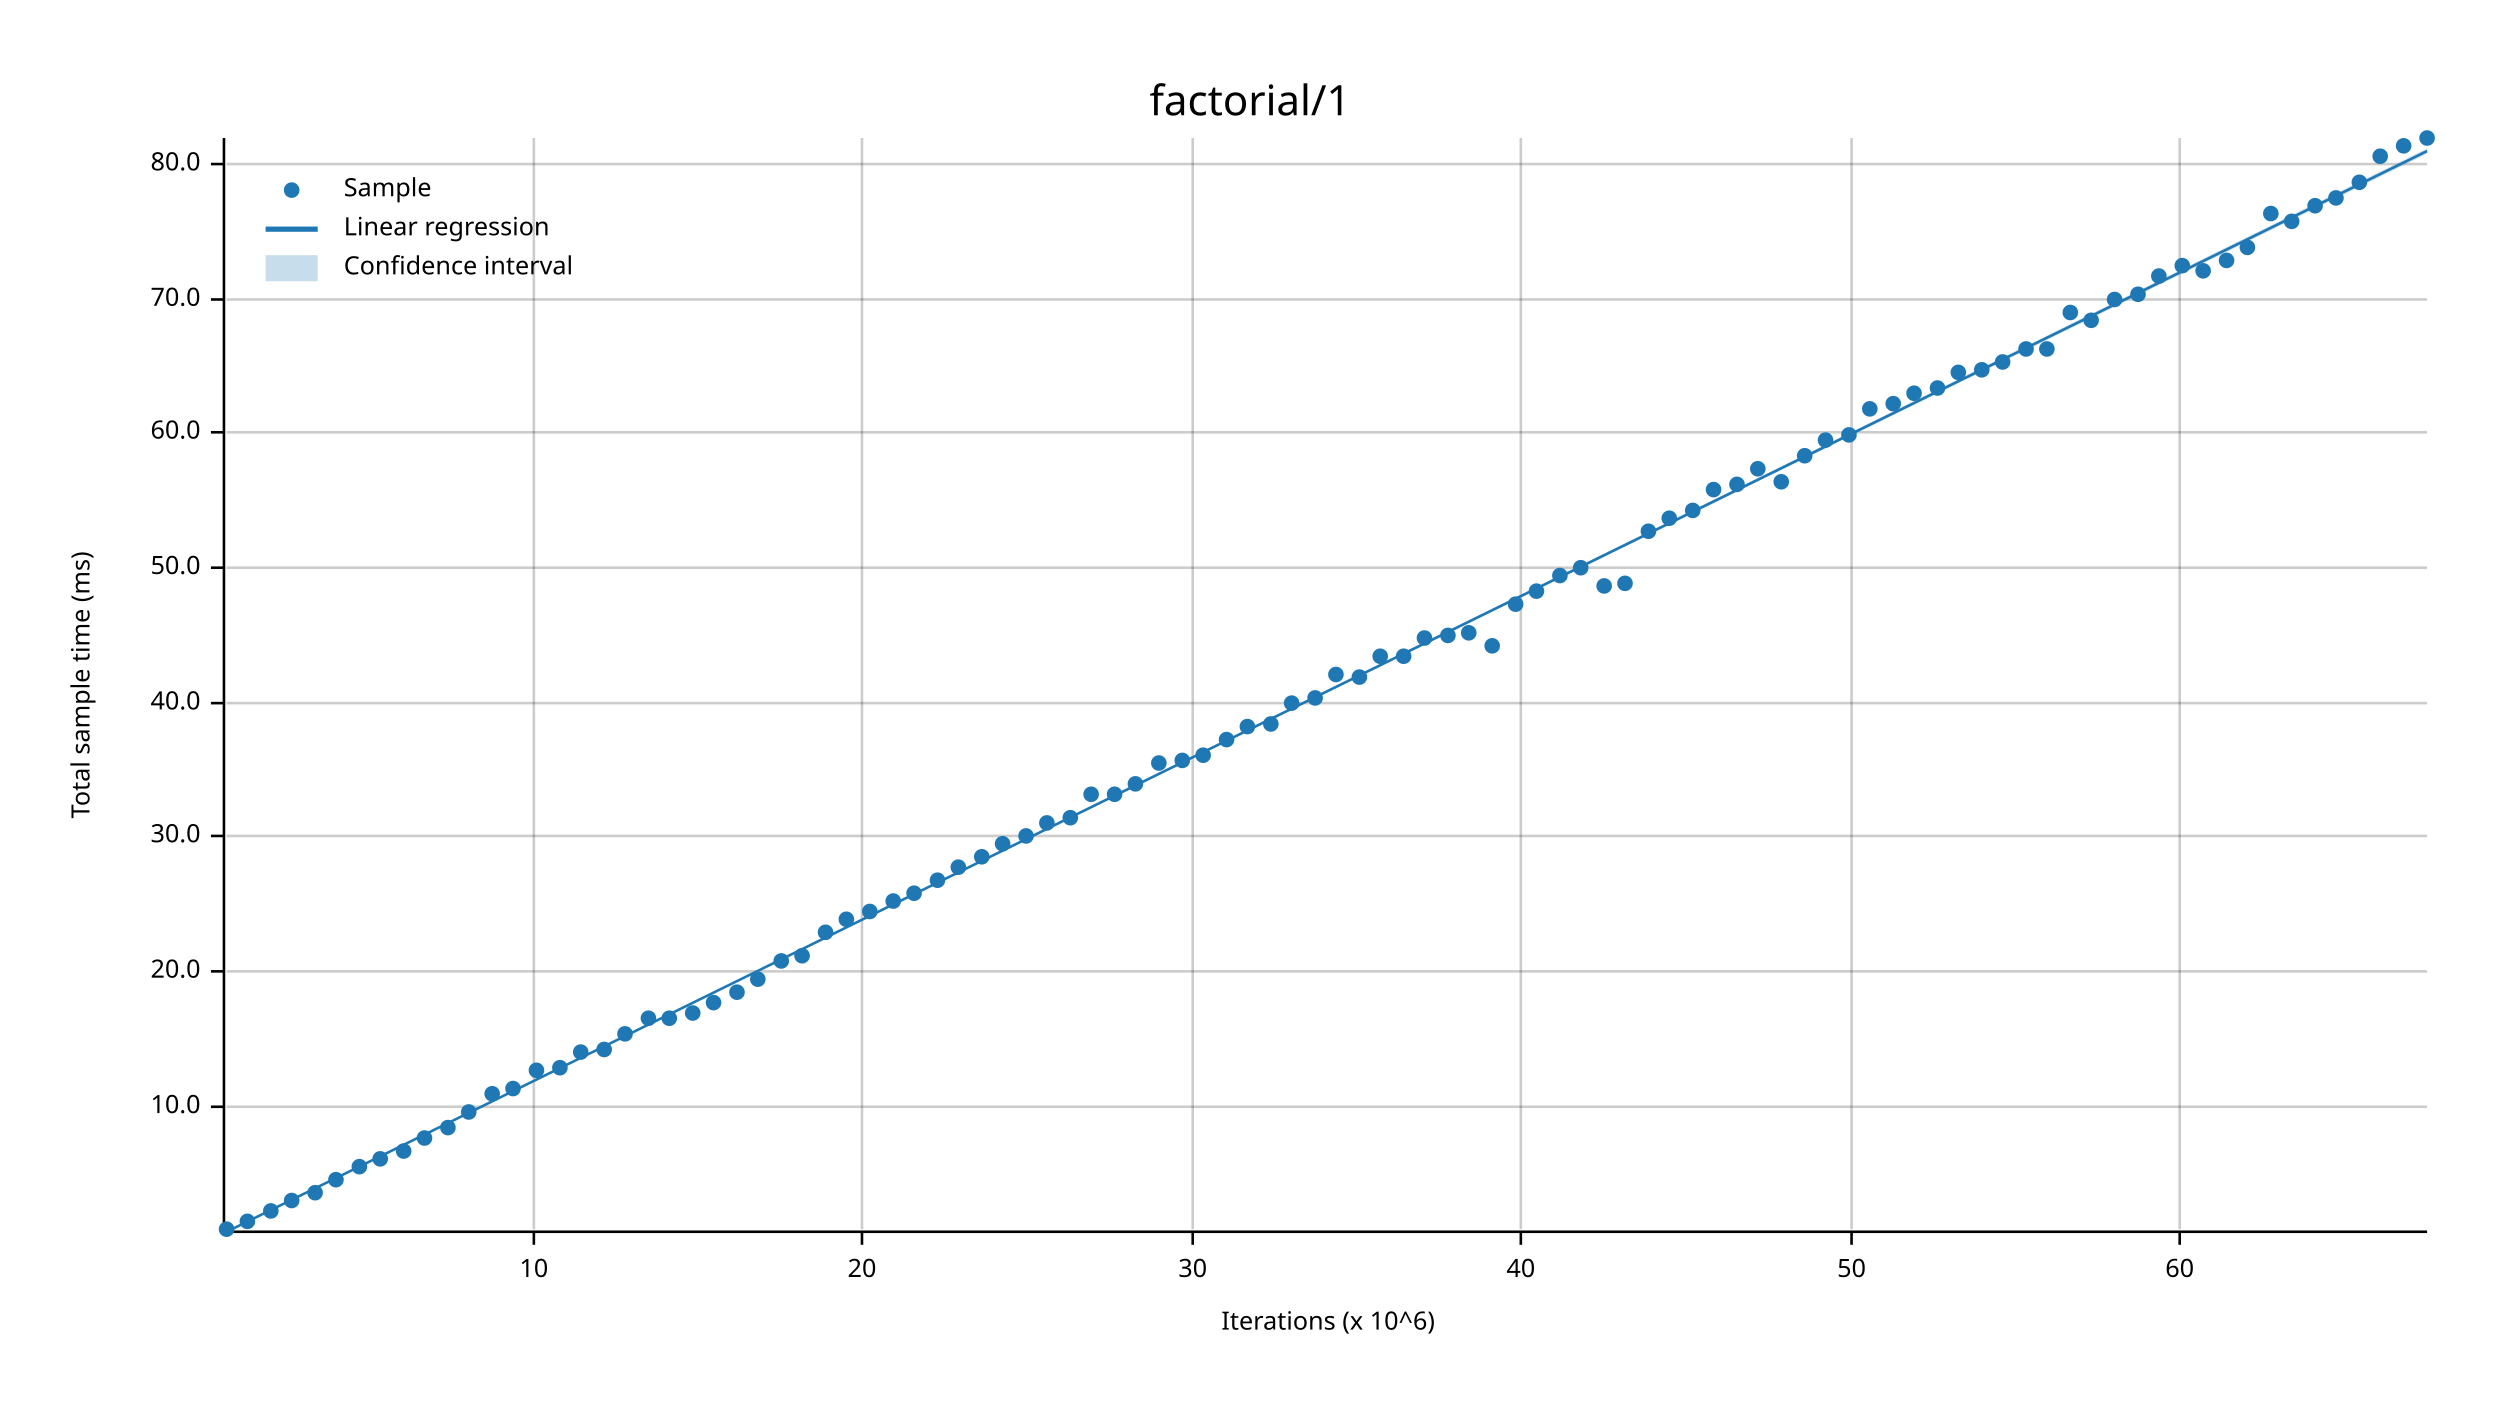
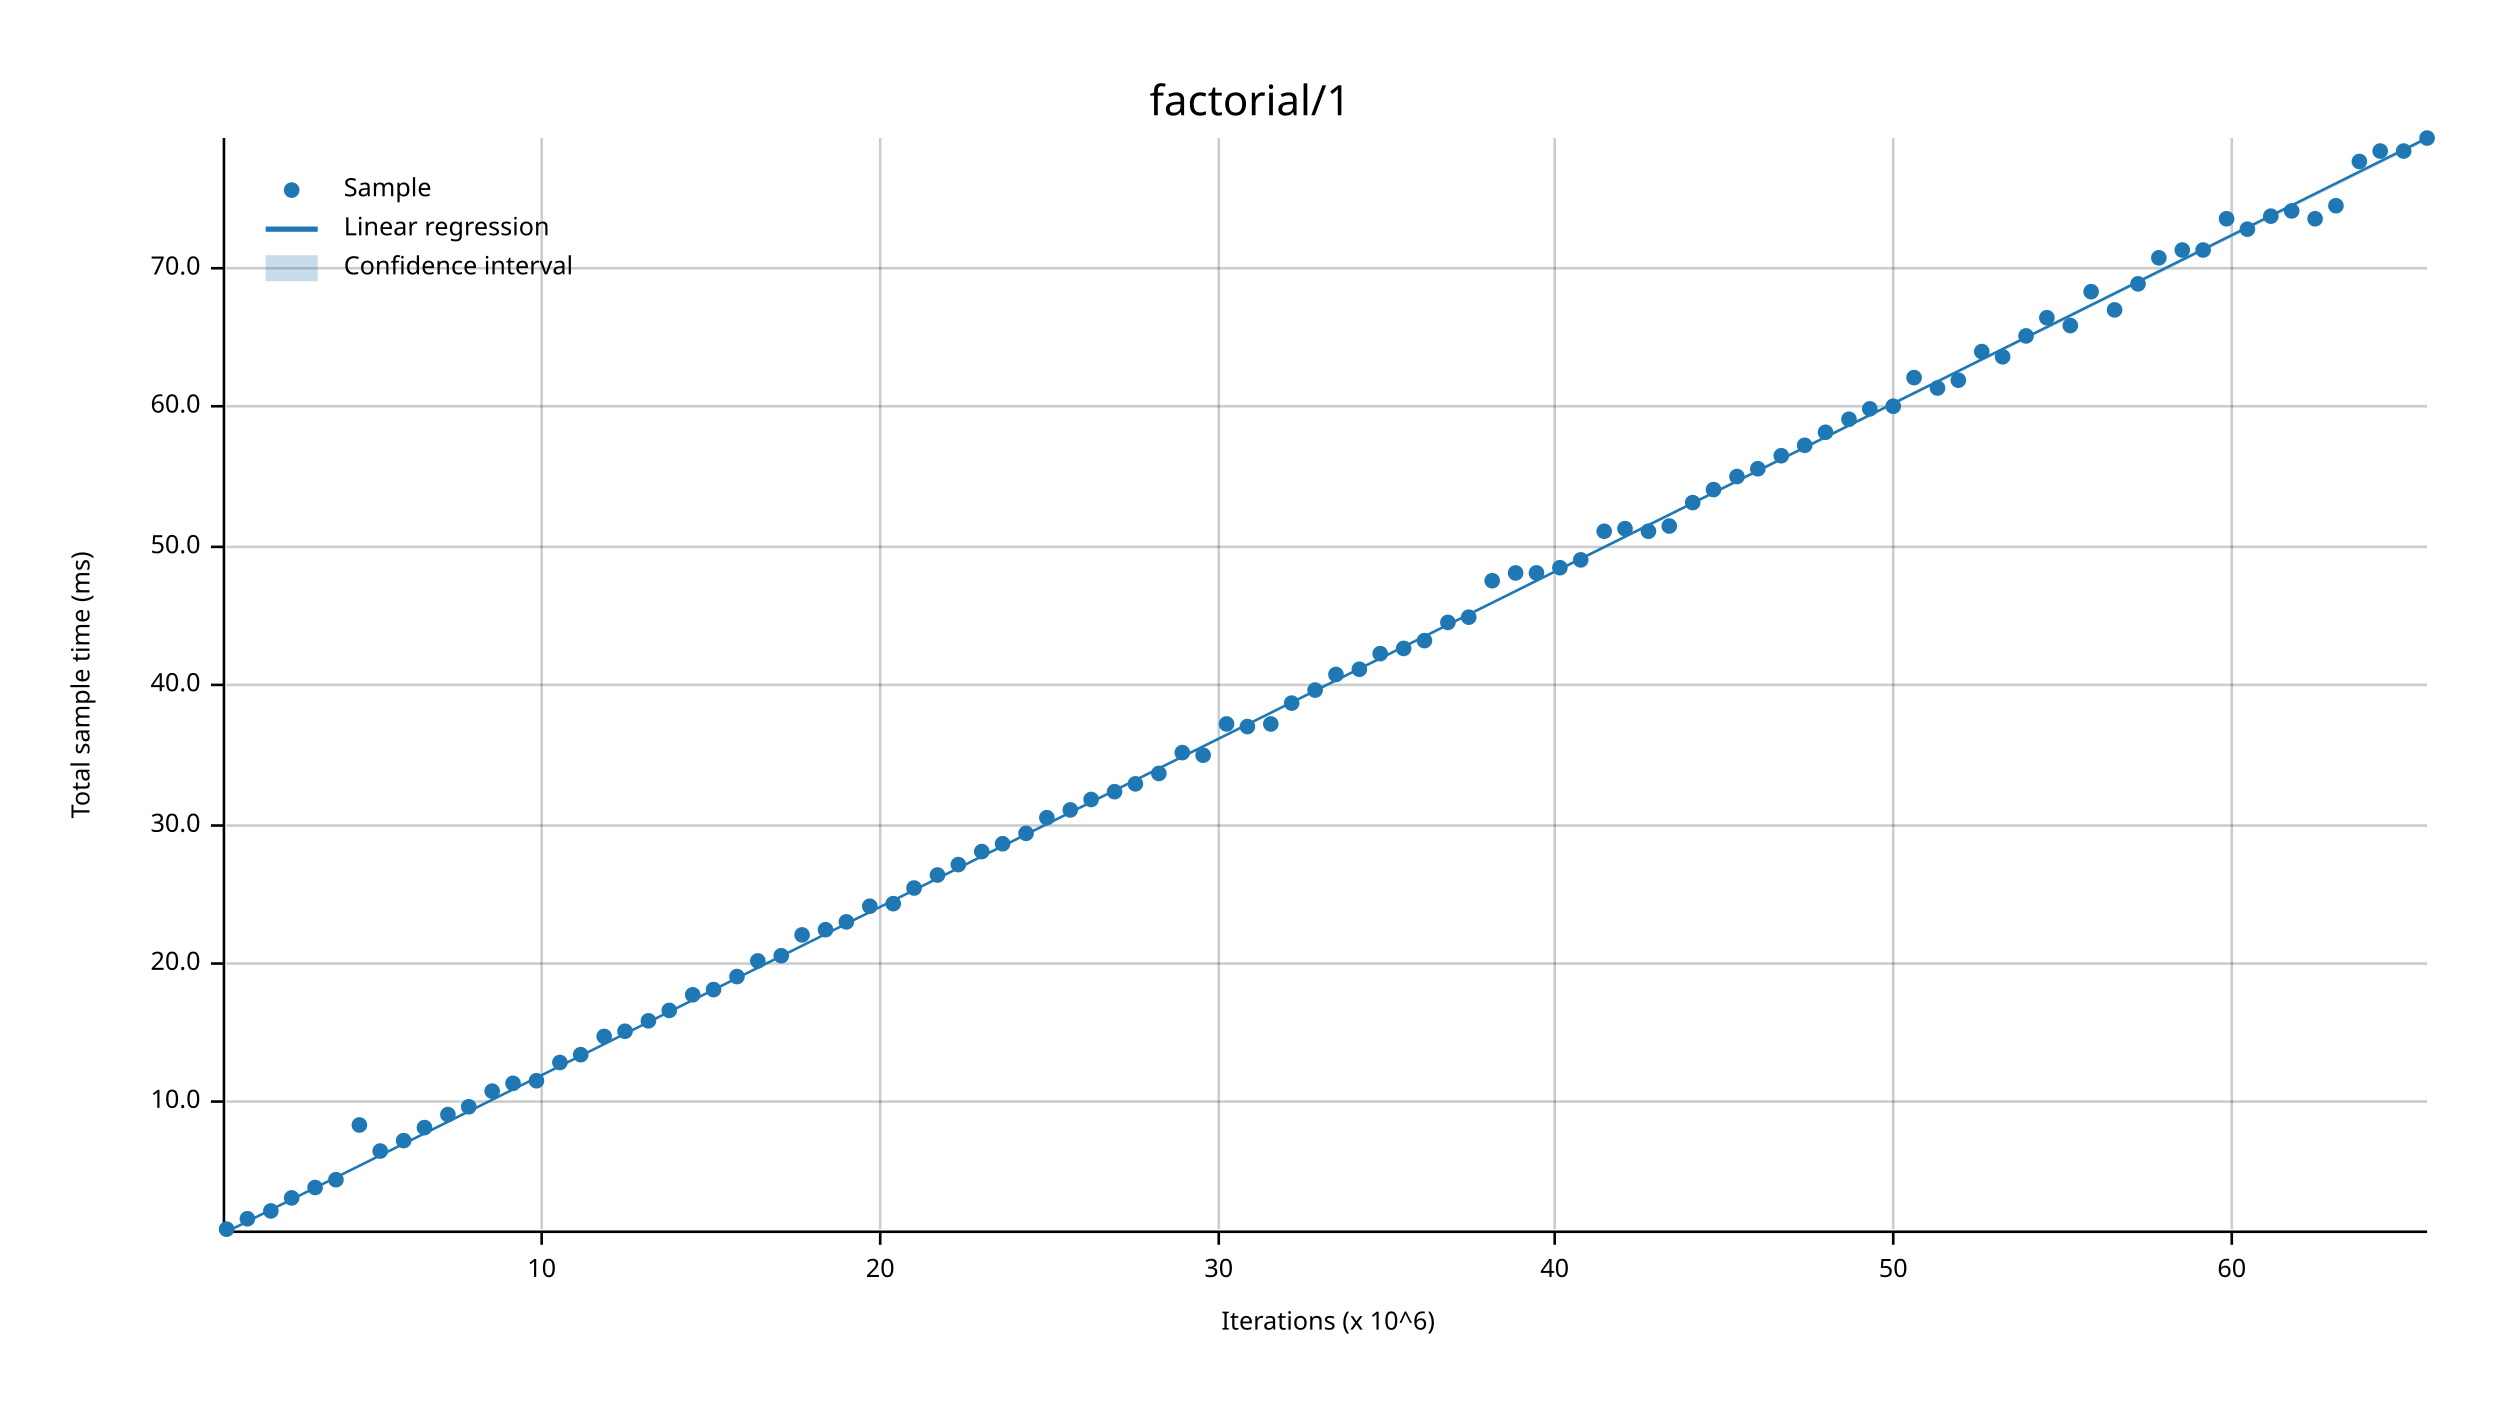
<svg xmlns="http://www.w3.org/2000/svg" width="960" height="540" viewBox="0 0 960 540">
  <text x="480" y="32" dy="0.76em" text-anchor="middle" font-family="sans-serif" font-size="16.129" opacity="1" fill="#000000">
factorial/1
</text>
  <text x="27" y="263" dy="0.76em" text-anchor="middle" font-family="sans-serif" font-size="9.677" opacity="1" fill="#000000" transform="rotate(270, 27, 263)">
Total sample time (ms)
</text>
  <text x="510" y="513" dy="-0.5ex" text-anchor="middle" font-family="sans-serif" font-size="9.677" opacity="1" fill="#000000">
Iterations (x 10^6)
</text>
-   <line opacity="0.2" stroke="#000000" stroke-width="1" x1="205" y1="472" x2="205" y2="53" />
-   <line opacity="0.2" stroke="#000000" stroke-width="1" x1="331" y1="472" x2="331" y2="53" />
-   <line opacity="0.2" stroke="#000000" stroke-width="1" x1="458" y1="472" x2="458" y2="53" />
-   <line opacity="0.2" stroke="#000000" stroke-width="1" x1="584" y1="472" x2="584" y2="53" />
-   <line opacity="0.2" stroke="#000000" stroke-width="1" x1="711" y1="472" x2="711" y2="53" />
-   <line opacity="0.2" stroke="#000000" stroke-width="1" x1="837" y1="472" x2="837" y2="53" />
-   <line opacity="0.2" stroke="#000000" stroke-width="1" x1="87" y1="425" x2="932" y2="425" />
-   <line opacity="0.2" stroke="#000000" stroke-width="1" x1="87" y1="373" x2="932" y2="373" />
-   <line opacity="0.2" stroke="#000000" stroke-width="1" x1="87" y1="321" x2="932" y2="321" />
-   <line opacity="0.2" stroke="#000000" stroke-width="1" x1="87" y1="270" x2="932" y2="270" />
-   <line opacity="0.2" stroke="#000000" stroke-width="1" x1="87" y1="218" x2="932" y2="218" />
-   <line opacity="0.2" stroke="#000000" stroke-width="1" x1="87" y1="166" x2="932" y2="166" />
-   <line opacity="0.2" stroke="#000000" stroke-width="1" x1="87" y1="115" x2="932" y2="115" />
-   <line opacity="0.2" stroke="#000000" stroke-width="1" x1="87" y1="63" x2="932" y2="63" />
+   <line opacity="0.2" stroke="#000000" stroke-width="1" x1="208" y1="472" x2="208" y2="53" />
+   <line opacity="0.2" stroke="#000000" stroke-width="1" x1="338" y1="472" x2="338" y2="53" />
+   <line opacity="0.2" stroke="#000000" stroke-width="1" x1="468" y1="472" x2="468" y2="53" />
+   <line opacity="0.2" stroke="#000000" stroke-width="1" x1="597" y1="472" x2="597" y2="53" />
+   <line opacity="0.2" stroke="#000000" stroke-width="1" x1="727" y1="472" x2="727" y2="53" />
+   <line opacity="0.2" stroke="#000000" stroke-width="1" x1="857" y1="472" x2="857" y2="53" />
+   <line opacity="0.2" stroke="#000000" stroke-width="1" x1="87" y1="423" x2="932" y2="423" />
+   <line opacity="0.2" stroke="#000000" stroke-width="1" x1="87" y1="370" x2="932" y2="370" />
+   <line opacity="0.2" stroke="#000000" stroke-width="1" x1="87" y1="317" x2="932" y2="317" />
+   <line opacity="0.2" stroke="#000000" stroke-width="1" x1="87" y1="263" x2="932" y2="263" />
+   <line opacity="0.2" stroke="#000000" stroke-width="1" x1="87" y1="210" x2="932" y2="210" />
+   <line opacity="0.2" stroke="#000000" stroke-width="1" x1="87" y1="156" x2="932" y2="156" />
+   <line opacity="0.2" stroke="#000000" stroke-width="1" x1="87" y1="103" x2="932" y2="103" />
  <polyline fill="none" opacity="1" stroke="#000000" stroke-width="1" points="86,53 86,472 " />
-   <text x="77" y="425" dy="0.5ex" text-anchor="end" font-family="sans-serif" font-size="9.677" opacity="1" fill="#000000">
+   <text x="77" y="423" dy="0.5ex" text-anchor="end" font-family="sans-serif" font-size="9.677" opacity="1" fill="#000000">
10.0
</text>
-   <polyline fill="none" opacity="1" stroke="#000000" stroke-width="1" points="81,425 86,425 " />
-   <text x="77" y="373" dy="0.5ex" text-anchor="end" font-family="sans-serif" font-size="9.677" opacity="1" fill="#000000">
+   <polyline fill="none" opacity="1" stroke="#000000" stroke-width="1" points="81,423 86,423 " />
+   <text x="77" y="370" dy="0.5ex" text-anchor="end" font-family="sans-serif" font-size="9.677" opacity="1" fill="#000000">
20.0
</text>
-   <polyline fill="none" opacity="1" stroke="#000000" stroke-width="1" points="81,373 86,373 " />
-   <text x="77" y="321" dy="0.5ex" text-anchor="end" font-family="sans-serif" font-size="9.677" opacity="1" fill="#000000">
+   <polyline fill="none" opacity="1" stroke="#000000" stroke-width="1" points="81,370 86,370 " />
+   <text x="77" y="317" dy="0.5ex" text-anchor="end" font-family="sans-serif" font-size="9.677" opacity="1" fill="#000000">
30.0
</text>
-   <polyline fill="none" opacity="1" stroke="#000000" stroke-width="1" points="81,321 86,321 " />
-   <text x="77" y="270" dy="0.5ex" text-anchor="end" font-family="sans-serif" font-size="9.677" opacity="1" fill="#000000">
+   <polyline fill="none" opacity="1" stroke="#000000" stroke-width="1" points="81,317 86,317 " />
+   <text x="77" y="263" dy="0.5ex" text-anchor="end" font-family="sans-serif" font-size="9.677" opacity="1" fill="#000000">
40.0
</text>
-   <polyline fill="none" opacity="1" stroke="#000000" stroke-width="1" points="81,270 86,270 " />
-   <text x="77" y="218" dy="0.5ex" text-anchor="end" font-family="sans-serif" font-size="9.677" opacity="1" fill="#000000">
+   <polyline fill="none" opacity="1" stroke="#000000" stroke-width="1" points="81,263 86,263 " />
+   <text x="77" y="210" dy="0.5ex" text-anchor="end" font-family="sans-serif" font-size="9.677" opacity="1" fill="#000000">
50.0
</text>
-   <polyline fill="none" opacity="1" stroke="#000000" stroke-width="1" points="81,218 86,218 " />
-   <text x="77" y="166" dy="0.5ex" text-anchor="end" font-family="sans-serif" font-size="9.677" opacity="1" fill="#000000">
+   <polyline fill="none" opacity="1" stroke="#000000" stroke-width="1" points="81,210 86,210 " />
+   <text x="77" y="156" dy="0.5ex" text-anchor="end" font-family="sans-serif" font-size="9.677" opacity="1" fill="#000000">
60.0
</text>
-   <polyline fill="none" opacity="1" stroke="#000000" stroke-width="1" points="81,166 86,166 " />
-   <text x="77" y="115" dy="0.5ex" text-anchor="end" font-family="sans-serif" font-size="9.677" opacity="1" fill="#000000">
+   <polyline fill="none" opacity="1" stroke="#000000" stroke-width="1" points="81,156 86,156 " />
+   <text x="77" y="103" dy="0.5ex" text-anchor="end" font-family="sans-serif" font-size="9.677" opacity="1" fill="#000000">
70.0
</text>
-   <polyline fill="none" opacity="1" stroke="#000000" stroke-width="1" points="81,115 86,115 " />
-   <text x="77" y="63" dy="0.5ex" text-anchor="end" font-family="sans-serif" font-size="9.677" opacity="1" fill="#000000">
- 80.0
- </text>
-   <polyline fill="none" opacity="1" stroke="#000000" stroke-width="1" points="81,63 86,63 " />
+   <polyline fill="none" opacity="1" stroke="#000000" stroke-width="1" points="81,103 86,103 " />
  <polyline fill="none" opacity="1" stroke="#000000" stroke-width="1" points="87,473 932,473 " />
-   <text x="205" y="483" dy="0.76em" text-anchor="middle" font-family="sans-serif" font-size="9.677" opacity="1" fill="#000000">
+   <text x="208" y="483" dy="0.76em" text-anchor="middle" font-family="sans-serif" font-size="9.677" opacity="1" fill="#000000">
10
</text>
-   <polyline fill="none" opacity="1" stroke="#000000" stroke-width="1" points="205,473 205,478 " />
-   <text x="331" y="483" dy="0.76em" text-anchor="middle" font-family="sans-serif" font-size="9.677" opacity="1" fill="#000000">
+   <polyline fill="none" opacity="1" stroke="#000000" stroke-width="1" points="208,473 208,478 " />
+   <text x="338" y="483" dy="0.76em" text-anchor="middle" font-family="sans-serif" font-size="9.677" opacity="1" fill="#000000">
20
</text>
-   <polyline fill="none" opacity="1" stroke="#000000" stroke-width="1" points="331,473 331,478 " />
-   <text x="458" y="483" dy="0.76em" text-anchor="middle" font-family="sans-serif" font-size="9.677" opacity="1" fill="#000000">
+   <polyline fill="none" opacity="1" stroke="#000000" stroke-width="1" points="338,473 338,478 " />
+   <text x="468" y="483" dy="0.76em" text-anchor="middle" font-family="sans-serif" font-size="9.677" opacity="1" fill="#000000">
30
</text>
-   <polyline fill="none" opacity="1" stroke="#000000" stroke-width="1" points="458,473 458,478 " />
-   <text x="584" y="483" dy="0.76em" text-anchor="middle" font-family="sans-serif" font-size="9.677" opacity="1" fill="#000000">
+   <polyline fill="none" opacity="1" stroke="#000000" stroke-width="1" points="468,473 468,478 " />
+   <text x="597" y="483" dy="0.76em" text-anchor="middle" font-family="sans-serif" font-size="9.677" opacity="1" fill="#000000">
40
</text>
-   <polyline fill="none" opacity="1" stroke="#000000" stroke-width="1" points="584,473 584,478 " />
-   <text x="711" y="483" dy="0.76em" text-anchor="middle" font-family="sans-serif" font-size="9.677" opacity="1" fill="#000000">
+   <polyline fill="none" opacity="1" stroke="#000000" stroke-width="1" points="597,473 597,478 " />
+   <text x="727" y="483" dy="0.76em" text-anchor="middle" font-family="sans-serif" font-size="9.677" opacity="1" fill="#000000">
50
</text>
-   <polyline fill="none" opacity="1" stroke="#000000" stroke-width="1" points="711,473 711,478 " />
-   <text x="837" y="483" dy="0.76em" text-anchor="middle" font-family="sans-serif" font-size="9.677" opacity="1" fill="#000000">
+   <polyline fill="none" opacity="1" stroke="#000000" stroke-width="1" points="727,473 727,478 " />
+   <text x="857" y="483" dy="0.76em" text-anchor="middle" font-family="sans-serif" font-size="9.677" opacity="1" fill="#000000">
60
</text>
-   <polyline fill="none" opacity="1" stroke="#000000" stroke-width="1" points="837,473 837,478 " />
+   <polyline fill="none" opacity="1" stroke="#000000" stroke-width="1" points="857,473 857,478 " />
  <circle cx="87" cy="472" r="3" opacity="1" fill="#1F78B4" stroke="none" stroke-width="1" />
-   <circle cx="95" cy="469" r="3" opacity="1" fill="#1F78B4" stroke="none" stroke-width="1" />
+   <circle cx="95" cy="468" r="3" opacity="1" fill="#1F78B4" stroke="none" stroke-width="1" />
  <circle cx="104" cy="465" r="3" opacity="1" fill="#1F78B4" stroke="none" stroke-width="1" />
-   <circle cx="112" cy="461" r="3" opacity="1" fill="#1F78B4" stroke="none" stroke-width="1" />
-   <circle cx="121" cy="458" r="3" opacity="1" fill="#1F78B4" stroke="none" stroke-width="1" />
+   <circle cx="112" cy="460" r="3" opacity="1" fill="#1F78B4" stroke="none" stroke-width="1" />
+   <circle cx="121" cy="456" r="3" opacity="1" fill="#1F78B4" stroke="none" stroke-width="1" />
  <circle cx="129" cy="453" r="3" opacity="1" fill="#1F78B4" stroke="none" stroke-width="1" />
-   <circle cx="138" cy="448" r="3" opacity="1" fill="#1F78B4" stroke="none" stroke-width="1" />
-   <circle cx="146" cy="445" r="3" opacity="1" fill="#1F78B4" stroke="none" stroke-width="1" />
-   <circle cx="155" cy="442" r="3" opacity="1" fill="#1F78B4" stroke="none" stroke-width="1" />
-   <circle cx="163" cy="437" r="3" opacity="1" fill="#1F78B4" stroke="none" stroke-width="1" />
-   <circle cx="172" cy="433" r="3" opacity="1" fill="#1F78B4" stroke="none" stroke-width="1" />
-   <circle cx="180" cy="427" r="3" opacity="1" fill="#1F78B4" stroke="none" stroke-width="1" />
-   <circle cx="189" cy="420" r="3" opacity="1" fill="#1F78B4" stroke="none" stroke-width="1" />
-   <circle cx="197" cy="418" r="3" opacity="1" fill="#1F78B4" stroke="none" stroke-width="1" />
-   <circle cx="206" cy="411" r="3" opacity="1" fill="#1F78B4" stroke="none" stroke-width="1" />
-   <circle cx="215" cy="410" r="3" opacity="1" fill="#1F78B4" stroke="none" stroke-width="1" />
-   <circle cx="223" cy="404" r="3" opacity="1" fill="#1F78B4" stroke="none" stroke-width="1" />
-   <circle cx="232" cy="403" r="3" opacity="1" fill="#1F78B4" stroke="none" stroke-width="1" />
-   <circle cx="240" cy="397" r="3" opacity="1" fill="#1F78B4" stroke="none" stroke-width="1" />
-   <circle cx="249" cy="391" r="3" opacity="1" fill="#1F78B4" stroke="none" stroke-width="1" />
-   <circle cx="257" cy="391" r="3" opacity="1" fill="#1F78B4" stroke="none" stroke-width="1" />
-   <circle cx="266" cy="389" r="3" opacity="1" fill="#1F78B4" stroke="none" stroke-width="1" />
-   <circle cx="274" cy="385" r="3" opacity="1" fill="#1F78B4" stroke="none" stroke-width="1" />
-   <circle cx="283" cy="381" r="3" opacity="1" fill="#1F78B4" stroke="none" stroke-width="1" />
-   <circle cx="291" cy="376" r="3" opacity="1" fill="#1F78B4" stroke="none" stroke-width="1" />
-   <circle cx="300" cy="369" r="3" opacity="1" fill="#1F78B4" stroke="none" stroke-width="1" />
-   <circle cx="308" cy="367" r="3" opacity="1" fill="#1F78B4" stroke="none" stroke-width="1" />
-   <circle cx="317" cy="358" r="3" opacity="1" fill="#1F78B4" stroke="none" stroke-width="1" />
-   <circle cx="325" cy="353" r="3" opacity="1" fill="#1F78B4" stroke="none" stroke-width="1" />
-   <circle cx="334" cy="350" r="3" opacity="1" fill="#1F78B4" stroke="none" stroke-width="1" />
-   <circle cx="343" cy="346" r="3" opacity="1" fill="#1F78B4" stroke="none" stroke-width="1" />
-   <circle cx="351" cy="343" r="3" opacity="1" fill="#1F78B4" stroke="none" stroke-width="1" />
-   <circle cx="360" cy="338" r="3" opacity="1" fill="#1F78B4" stroke="none" stroke-width="1" />
-   <circle cx="368" cy="333" r="3" opacity="1" fill="#1F78B4" stroke="none" stroke-width="1" />
-   <circle cx="377" cy="329" r="3" opacity="1" fill="#1F78B4" stroke="none" stroke-width="1" />
+   <circle cx="138" cy="432" r="3" opacity="1" fill="#1F78B4" stroke="none" stroke-width="1" />
+   <circle cx="146" cy="442" r="3" opacity="1" fill="#1F78B4" stroke="none" stroke-width="1" />
+   <circle cx="155" cy="438" r="3" opacity="1" fill="#1F78B4" stroke="none" stroke-width="1" />
+   <circle cx="163" cy="433" r="3" opacity="1" fill="#1F78B4" stroke="none" stroke-width="1" />
+   <circle cx="172" cy="428" r="3" opacity="1" fill="#1F78B4" stroke="none" stroke-width="1" />
+   <circle cx="180" cy="425" r="3" opacity="1" fill="#1F78B4" stroke="none" stroke-width="1" />
+   <circle cx="189" cy="419" r="3" opacity="1" fill="#1F78B4" stroke="none" stroke-width="1" />
+   <circle cx="197" cy="416" r="3" opacity="1" fill="#1F78B4" stroke="none" stroke-width="1" />
+   <circle cx="206" cy="415" r="3" opacity="1" fill="#1F78B4" stroke="none" stroke-width="1" />
+   <circle cx="215" cy="408" r="3" opacity="1" fill="#1F78B4" stroke="none" stroke-width="1" />
+   <circle cx="223" cy="405" r="3" opacity="1" fill="#1F78B4" stroke="none" stroke-width="1" />
+   <circle cx="232" cy="398" r="3" opacity="1" fill="#1F78B4" stroke="none" stroke-width="1" />
+   <circle cx="240" cy="396" r="3" opacity="1" fill="#1F78B4" stroke="none" stroke-width="1" />
+   <circle cx="249" cy="392" r="3" opacity="1" fill="#1F78B4" stroke="none" stroke-width="1" />
+   <circle cx="257" cy="388" r="3" opacity="1" fill="#1F78B4" stroke="none" stroke-width="1" />
+   <circle cx="266" cy="382" r="3" opacity="1" fill="#1F78B4" stroke="none" stroke-width="1" />
+   <circle cx="274" cy="380" r="3" opacity="1" fill="#1F78B4" stroke="none" stroke-width="1" />
+   <circle cx="283" cy="375" r="3" opacity="1" fill="#1F78B4" stroke="none" stroke-width="1" />
+   <circle cx="291" cy="369" r="3" opacity="1" fill="#1F78B4" stroke="none" stroke-width="1" />
+   <circle cx="300" cy="367" r="3" opacity="1" fill="#1F78B4" stroke="none" stroke-width="1" />
+   <circle cx="308" cy="359" r="3" opacity="1" fill="#1F78B4" stroke="none" stroke-width="1" />
+   <circle cx="317" cy="357" r="3" opacity="1" fill="#1F78B4" stroke="none" stroke-width="1" />
+   <circle cx="325" cy="354" r="3" opacity="1" fill="#1F78B4" stroke="none" stroke-width="1" />
+   <circle cx="334" cy="348" r="3" opacity="1" fill="#1F78B4" stroke="none" stroke-width="1" />
+   <circle cx="343" cy="347" r="3" opacity="1" fill="#1F78B4" stroke="none" stroke-width="1" />
+   <circle cx="351" cy="341" r="3" opacity="1" fill="#1F78B4" stroke="none" stroke-width="1" />
+   <circle cx="360" cy="336" r="3" opacity="1" fill="#1F78B4" stroke="none" stroke-width="1" />
+   <circle cx="368" cy="332" r="3" opacity="1" fill="#1F78B4" stroke="none" stroke-width="1" />
+   <circle cx="377" cy="327" r="3" opacity="1" fill="#1F78B4" stroke="none" stroke-width="1" />
  <circle cx="385" cy="324" r="3" opacity="1" fill="#1F78B4" stroke="none" stroke-width="1" />
-   <circle cx="394" cy="321" r="3" opacity="1" fill="#1F78B4" stroke="none" stroke-width="1" />
-   <circle cx="402" cy="316" r="3" opacity="1" fill="#1F78B4" stroke="none" stroke-width="1" />
-   <circle cx="411" cy="314" r="3" opacity="1" fill="#1F78B4" stroke="none" stroke-width="1" />
-   <circle cx="419" cy="305" r="3" opacity="1" fill="#1F78B4" stroke="none" stroke-width="1" />
-   <circle cx="428" cy="305" r="3" opacity="1" fill="#1F78B4" stroke="none" stroke-width="1" />
+   <circle cx="394" cy="320" r="3" opacity="1" fill="#1F78B4" stroke="none" stroke-width="1" />
+   <circle cx="402" cy="314" r="3" opacity="1" fill="#1F78B4" stroke="none" stroke-width="1" />
+   <circle cx="411" cy="311" r="3" opacity="1" fill="#1F78B4" stroke="none" stroke-width="1" />
+   <circle cx="419" cy="307" r="3" opacity="1" fill="#1F78B4" stroke="none" stroke-width="1" />
+   <circle cx="428" cy="304" r="3" opacity="1" fill="#1F78B4" stroke="none" stroke-width="1" />
  <circle cx="436" cy="301" r="3" opacity="1" fill="#1F78B4" stroke="none" stroke-width="1" />
-   <circle cx="445" cy="293" r="3" opacity="1" fill="#1F78B4" stroke="none" stroke-width="1" />
-   <circle cx="454" cy="292" r="3" opacity="1" fill="#1F78B4" stroke="none" stroke-width="1" />
+   <circle cx="445" cy="297" r="3" opacity="1" fill="#1F78B4" stroke="none" stroke-width="1" />
+   <circle cx="454" cy="289" r="3" opacity="1" fill="#1F78B4" stroke="none" stroke-width="1" />
  <circle cx="462" cy="290" r="3" opacity="1" fill="#1F78B4" stroke="none" stroke-width="1" />
-   <circle cx="471" cy="284" r="3" opacity="1" fill="#1F78B4" stroke="none" stroke-width="1" />
+   <circle cx="471" cy="278" r="3" opacity="1" fill="#1F78B4" stroke="none" stroke-width="1" />
  <circle cx="479" cy="279" r="3" opacity="1" fill="#1F78B4" stroke="none" stroke-width="1" />
  <circle cx="488" cy="278" r="3" opacity="1" fill="#1F78B4" stroke="none" stroke-width="1" />
  <circle cx="496" cy="270" r="3" opacity="1" fill="#1F78B4" stroke="none" stroke-width="1" />
-   <circle cx="505" cy="268" r="3" opacity="1" fill="#1F78B4" stroke="none" stroke-width="1" />
+   <circle cx="505" cy="265" r="3" opacity="1" fill="#1F78B4" stroke="none" stroke-width="1" />
  <circle cx="513" cy="259" r="3" opacity="1" fill="#1F78B4" stroke="none" stroke-width="1" />
-   <circle cx="522" cy="260" r="3" opacity="1" fill="#1F78B4" stroke="none" stroke-width="1" />
-   <circle cx="530" cy="252" r="3" opacity="1" fill="#1F78B4" stroke="none" stroke-width="1" />
-   <circle cx="539" cy="252" r="3" opacity="1" fill="#1F78B4" stroke="none" stroke-width="1" />
-   <circle cx="547" cy="245" r="3" opacity="1" fill="#1F78B4" stroke="none" stroke-width="1" />
-   <circle cx="556" cy="244" r="3" opacity="1" fill="#1F78B4" stroke="none" stroke-width="1" />
-   <circle cx="564" cy="243" r="3" opacity="1" fill="#1F78B4" stroke="none" stroke-width="1" />
-   <circle cx="573" cy="248" r="3" opacity="1" fill="#1F78B4" stroke="none" stroke-width="1" />
-   <circle cx="582" cy="232" r="3" opacity="1" fill="#1F78B4" stroke="none" stroke-width="1" />
-   <circle cx="590" cy="227" r="3" opacity="1" fill="#1F78B4" stroke="none" stroke-width="1" />
-   <circle cx="599" cy="221" r="3" opacity="1" fill="#1F78B4" stroke="none" stroke-width="1" />
-   <circle cx="607" cy="218" r="3" opacity="1" fill="#1F78B4" stroke="none" stroke-width="1" />
-   <circle cx="616" cy="225" r="3" opacity="1" fill="#1F78B4" stroke="none" stroke-width="1" />
-   <circle cx="624" cy="224" r="3" opacity="1" fill="#1F78B4" stroke="none" stroke-width="1" />
+   <circle cx="522" cy="257" r="3" opacity="1" fill="#1F78B4" stroke="none" stroke-width="1" />
+   <circle cx="530" cy="251" r="3" opacity="1" fill="#1F78B4" stroke="none" stroke-width="1" />
+   <circle cx="539" cy="249" r="3" opacity="1" fill="#1F78B4" stroke="none" stroke-width="1" />
+   <circle cx="547" cy="246" r="3" opacity="1" fill="#1F78B4" stroke="none" stroke-width="1" />
+   <circle cx="556" cy="239" r="3" opacity="1" fill="#1F78B4" stroke="none" stroke-width="1" />
+   <circle cx="564" cy="237" r="3" opacity="1" fill="#1F78B4" stroke="none" stroke-width="1" />
+   <circle cx="573" cy="223" r="3" opacity="1" fill="#1F78B4" stroke="none" stroke-width="1" />
+   <circle cx="582" cy="220" r="3" opacity="1" fill="#1F78B4" stroke="none" stroke-width="1" />
+   <circle cx="590" cy="220" r="3" opacity="1" fill="#1F78B4" stroke="none" stroke-width="1" />
+   <circle cx="599" cy="218" r="3" opacity="1" fill="#1F78B4" stroke="none" stroke-width="1" />
+   <circle cx="607" cy="215" r="3" opacity="1" fill="#1F78B4" stroke="none" stroke-width="1" />
+   <circle cx="616" cy="204" r="3" opacity="1" fill="#1F78B4" stroke="none" stroke-width="1" />
+   <circle cx="624" cy="203" r="3" opacity="1" fill="#1F78B4" stroke="none" stroke-width="1" />
  <circle cx="633" cy="204" r="3" opacity="1" fill="#1F78B4" stroke="none" stroke-width="1" />
-   <circle cx="641" cy="199" r="3" opacity="1" fill="#1F78B4" stroke="none" stroke-width="1" />
-   <circle cx="650" cy="196" r="3" opacity="1" fill="#1F78B4" stroke="none" stroke-width="1" />
+   <circle cx="641" cy="202" r="3" opacity="1" fill="#1F78B4" stroke="none" stroke-width="1" />
+   <circle cx="650" cy="193" r="3" opacity="1" fill="#1F78B4" stroke="none" stroke-width="1" />
  <circle cx="658" cy="188" r="3" opacity="1" fill="#1F78B4" stroke="none" stroke-width="1" />
-   <circle cx="667" cy="186" r="3" opacity="1" fill="#1F78B4" stroke="none" stroke-width="1" />
+   <circle cx="667" cy="183" r="3" opacity="1" fill="#1F78B4" stroke="none" stroke-width="1" />
  <circle cx="675" cy="180" r="3" opacity="1" fill="#1F78B4" stroke="none" stroke-width="1" />
-   <circle cx="684" cy="185" r="3" opacity="1" fill="#1F78B4" stroke="none" stroke-width="1" />
-   <circle cx="693" cy="175" r="3" opacity="1" fill="#1F78B4" stroke="none" stroke-width="1" />
-   <circle cx="701" cy="169" r="3" opacity="1" fill="#1F78B4" stroke="none" stroke-width="1" />
-   <circle cx="710" cy="167" r="3" opacity="1" fill="#1F78B4" stroke="none" stroke-width="1" />
+   <circle cx="684" cy="175" r="3" opacity="1" fill="#1F78B4" stroke="none" stroke-width="1" />
+   <circle cx="693" cy="171" r="3" opacity="1" fill="#1F78B4" stroke="none" stroke-width="1" />
+   <circle cx="701" cy="166" r="3" opacity="1" fill="#1F78B4" stroke="none" stroke-width="1" />
+   <circle cx="710" cy="161" r="3" opacity="1" fill="#1F78B4" stroke="none" stroke-width="1" />
  <circle cx="718" cy="157" r="3" opacity="1" fill="#1F78B4" stroke="none" stroke-width="1" />
-   <circle cx="727" cy="155" r="3" opacity="1" fill="#1F78B4" stroke="none" stroke-width="1" />
-   <circle cx="735" cy="151" r="3" opacity="1" fill="#1F78B4" stroke="none" stroke-width="1" />
+   <circle cx="727" cy="156" r="3" opacity="1" fill="#1F78B4" stroke="none" stroke-width="1" />
+   <circle cx="735" cy="145" r="3" opacity="1" fill="#1F78B4" stroke="none" stroke-width="1" />
  <circle cx="744" cy="149" r="3" opacity="1" fill="#1F78B4" stroke="none" stroke-width="1" />
-   <circle cx="752" cy="143" r="3" opacity="1" fill="#1F78B4" stroke="none" stroke-width="1" />
-   <circle cx="761" cy="142" r="3" opacity="1" fill="#1F78B4" stroke="none" stroke-width="1" />
-   <circle cx="769" cy="139" r="3" opacity="1" fill="#1F78B4" stroke="none" stroke-width="1" />
-   <circle cx="778" cy="134" r="3" opacity="1" fill="#1F78B4" stroke="none" stroke-width="1" />
-   <circle cx="786" cy="134" r="3" opacity="1" fill="#1F78B4" stroke="none" stroke-width="1" />
-   <circle cx="795" cy="120" r="3" opacity="1" fill="#1F78B4" stroke="none" stroke-width="1" />
-   <circle cx="803" cy="123" r="3" opacity="1" fill="#1F78B4" stroke="none" stroke-width="1" />
-   <circle cx="812" cy="115" r="3" opacity="1" fill="#1F78B4" stroke="none" stroke-width="1" />
-   <circle cx="821" cy="113" r="3" opacity="1" fill="#1F78B4" stroke="none" stroke-width="1" />
-   <circle cx="829" cy="106" r="3" opacity="1" fill="#1F78B4" stroke="none" stroke-width="1" />
-   <circle cx="838" cy="102" r="3" opacity="1" fill="#1F78B4" stroke="none" stroke-width="1" />
-   <circle cx="846" cy="104" r="3" opacity="1" fill="#1F78B4" stroke="none" stroke-width="1" />
-   <circle cx="855" cy="100" r="3" opacity="1" fill="#1F78B4" stroke="none" stroke-width="1" />
-   <circle cx="863" cy="95" r="3" opacity="1" fill="#1F78B4" stroke="none" stroke-width="1" />
-   <circle cx="872" cy="82" r="3" opacity="1" fill="#1F78B4" stroke="none" stroke-width="1" />
-   <circle cx="880" cy="85" r="3" opacity="1" fill="#1F78B4" stroke="none" stroke-width="1" />
-   <circle cx="889" cy="79" r="3" opacity="1" fill="#1F78B4" stroke="none" stroke-width="1" />
-   <circle cx="897" cy="76" r="3" opacity="1" fill="#1F78B4" stroke="none" stroke-width="1" />
-   <circle cx="906" cy="70" r="3" opacity="1" fill="#1F78B4" stroke="none" stroke-width="1" />
-   <circle cx="914" cy="60" r="3" opacity="1" fill="#1F78B4" stroke="none" stroke-width="1" />
-   <circle cx="923" cy="56" r="3" opacity="1" fill="#1F78B4" stroke="none" stroke-width="1" />
+   <circle cx="752" cy="146" r="3" opacity="1" fill="#1F78B4" stroke="none" stroke-width="1" />
+   <circle cx="761" cy="135" r="3" opacity="1" fill="#1F78B4" stroke="none" stroke-width="1" />
+   <circle cx="769" cy="137" r="3" opacity="1" fill="#1F78B4" stroke="none" stroke-width="1" />
+   <circle cx="778" cy="129" r="3" opacity="1" fill="#1F78B4" stroke="none" stroke-width="1" />
+   <circle cx="786" cy="122" r="3" opacity="1" fill="#1F78B4" stroke="none" stroke-width="1" />
+   <circle cx="795" cy="125" r="3" opacity="1" fill="#1F78B4" stroke="none" stroke-width="1" />
+   <circle cx="803" cy="112" r="3" opacity="1" fill="#1F78B4" stroke="none" stroke-width="1" />
+   <circle cx="812" cy="119" r="3" opacity="1" fill="#1F78B4" stroke="none" stroke-width="1" />
+   <circle cx="821" cy="109" r="3" opacity="1" fill="#1F78B4" stroke="none" stroke-width="1" />
+   <circle cx="829" cy="99" r="3" opacity="1" fill="#1F78B4" stroke="none" stroke-width="1" />
+   <circle cx="838" cy="96" r="3" opacity="1" fill="#1F78B4" stroke="none" stroke-width="1" />
+   <circle cx="846" cy="96" r="3" opacity="1" fill="#1F78B4" stroke="none" stroke-width="1" />
+   <circle cx="855" cy="84" r="3" opacity="1" fill="#1F78B4" stroke="none" stroke-width="1" />
+   <circle cx="863" cy="88" r="3" opacity="1" fill="#1F78B4" stroke="none" stroke-width="1" />
+   <circle cx="872" cy="83" r="3" opacity="1" fill="#1F78B4" stroke="none" stroke-width="1" />
+   <circle cx="880" cy="81" r="3" opacity="1" fill="#1F78B4" stroke="none" stroke-width="1" />
+   <circle cx="889" cy="84" r="3" opacity="1" fill="#1F78B4" stroke="none" stroke-width="1" />
+   <circle cx="897" cy="79" r="3" opacity="1" fill="#1F78B4" stroke="none" stroke-width="1" />
+   <circle cx="906" cy="62" r="3" opacity="1" fill="#1F78B4" stroke="none" stroke-width="1" />
+   <circle cx="914" cy="58" r="3" opacity="1" fill="#1F78B4" stroke="none" stroke-width="1" />
+   <circle cx="923" cy="58" r="3" opacity="1" fill="#1F78B4" stroke="none" stroke-width="1" />
  <circle cx="932" cy="53" r="3" opacity="1" fill="#1F78B4" stroke="none" stroke-width="1" />
-   <polyline fill="none" opacity="1" stroke="#1F78B4" stroke-width="1" points="87,473 932,58 " />
-   <polygon opacity="0.25" fill="#1F78B4" points="87,473 932,59 932,57 " />
+   <polyline fill="none" opacity="1" stroke="#1F78B4" stroke-width="1" points="87,473 932,53 " />
+   <polygon opacity="0.25" fill="#1F78B4" points="87,473 932,54 932,53 " />
  <text x="132" y="68" dy="0.76em" text-anchor="start" font-family="sans-serif" font-size="9.677" opacity="1" fill="#000000">
Sample
</text>
  <text x="132" y="83" dy="0.76em" text-anchor="start" font-family="sans-serif" font-size="9.677" opacity="1" fill="#000000">
Linear regression
</text>
  <text x="132" y="98" dy="0.76em" text-anchor="start" font-family="sans-serif" font-size="9.677" opacity="1" fill="#000000">
Confidence interval
</text>
  <circle cx="112" cy="73" r="3" opacity="1" fill="#1F78B4" stroke="none" stroke-width="1" />
  <polyline fill="none" opacity="1" stroke="#1F78B4" stroke-width="2" points="102,88 122,88 " />
  <rect x="102" y="98" width="20" height="10" opacity="0.25" fill="#1F78B4" stroke="none" />
</svg>
